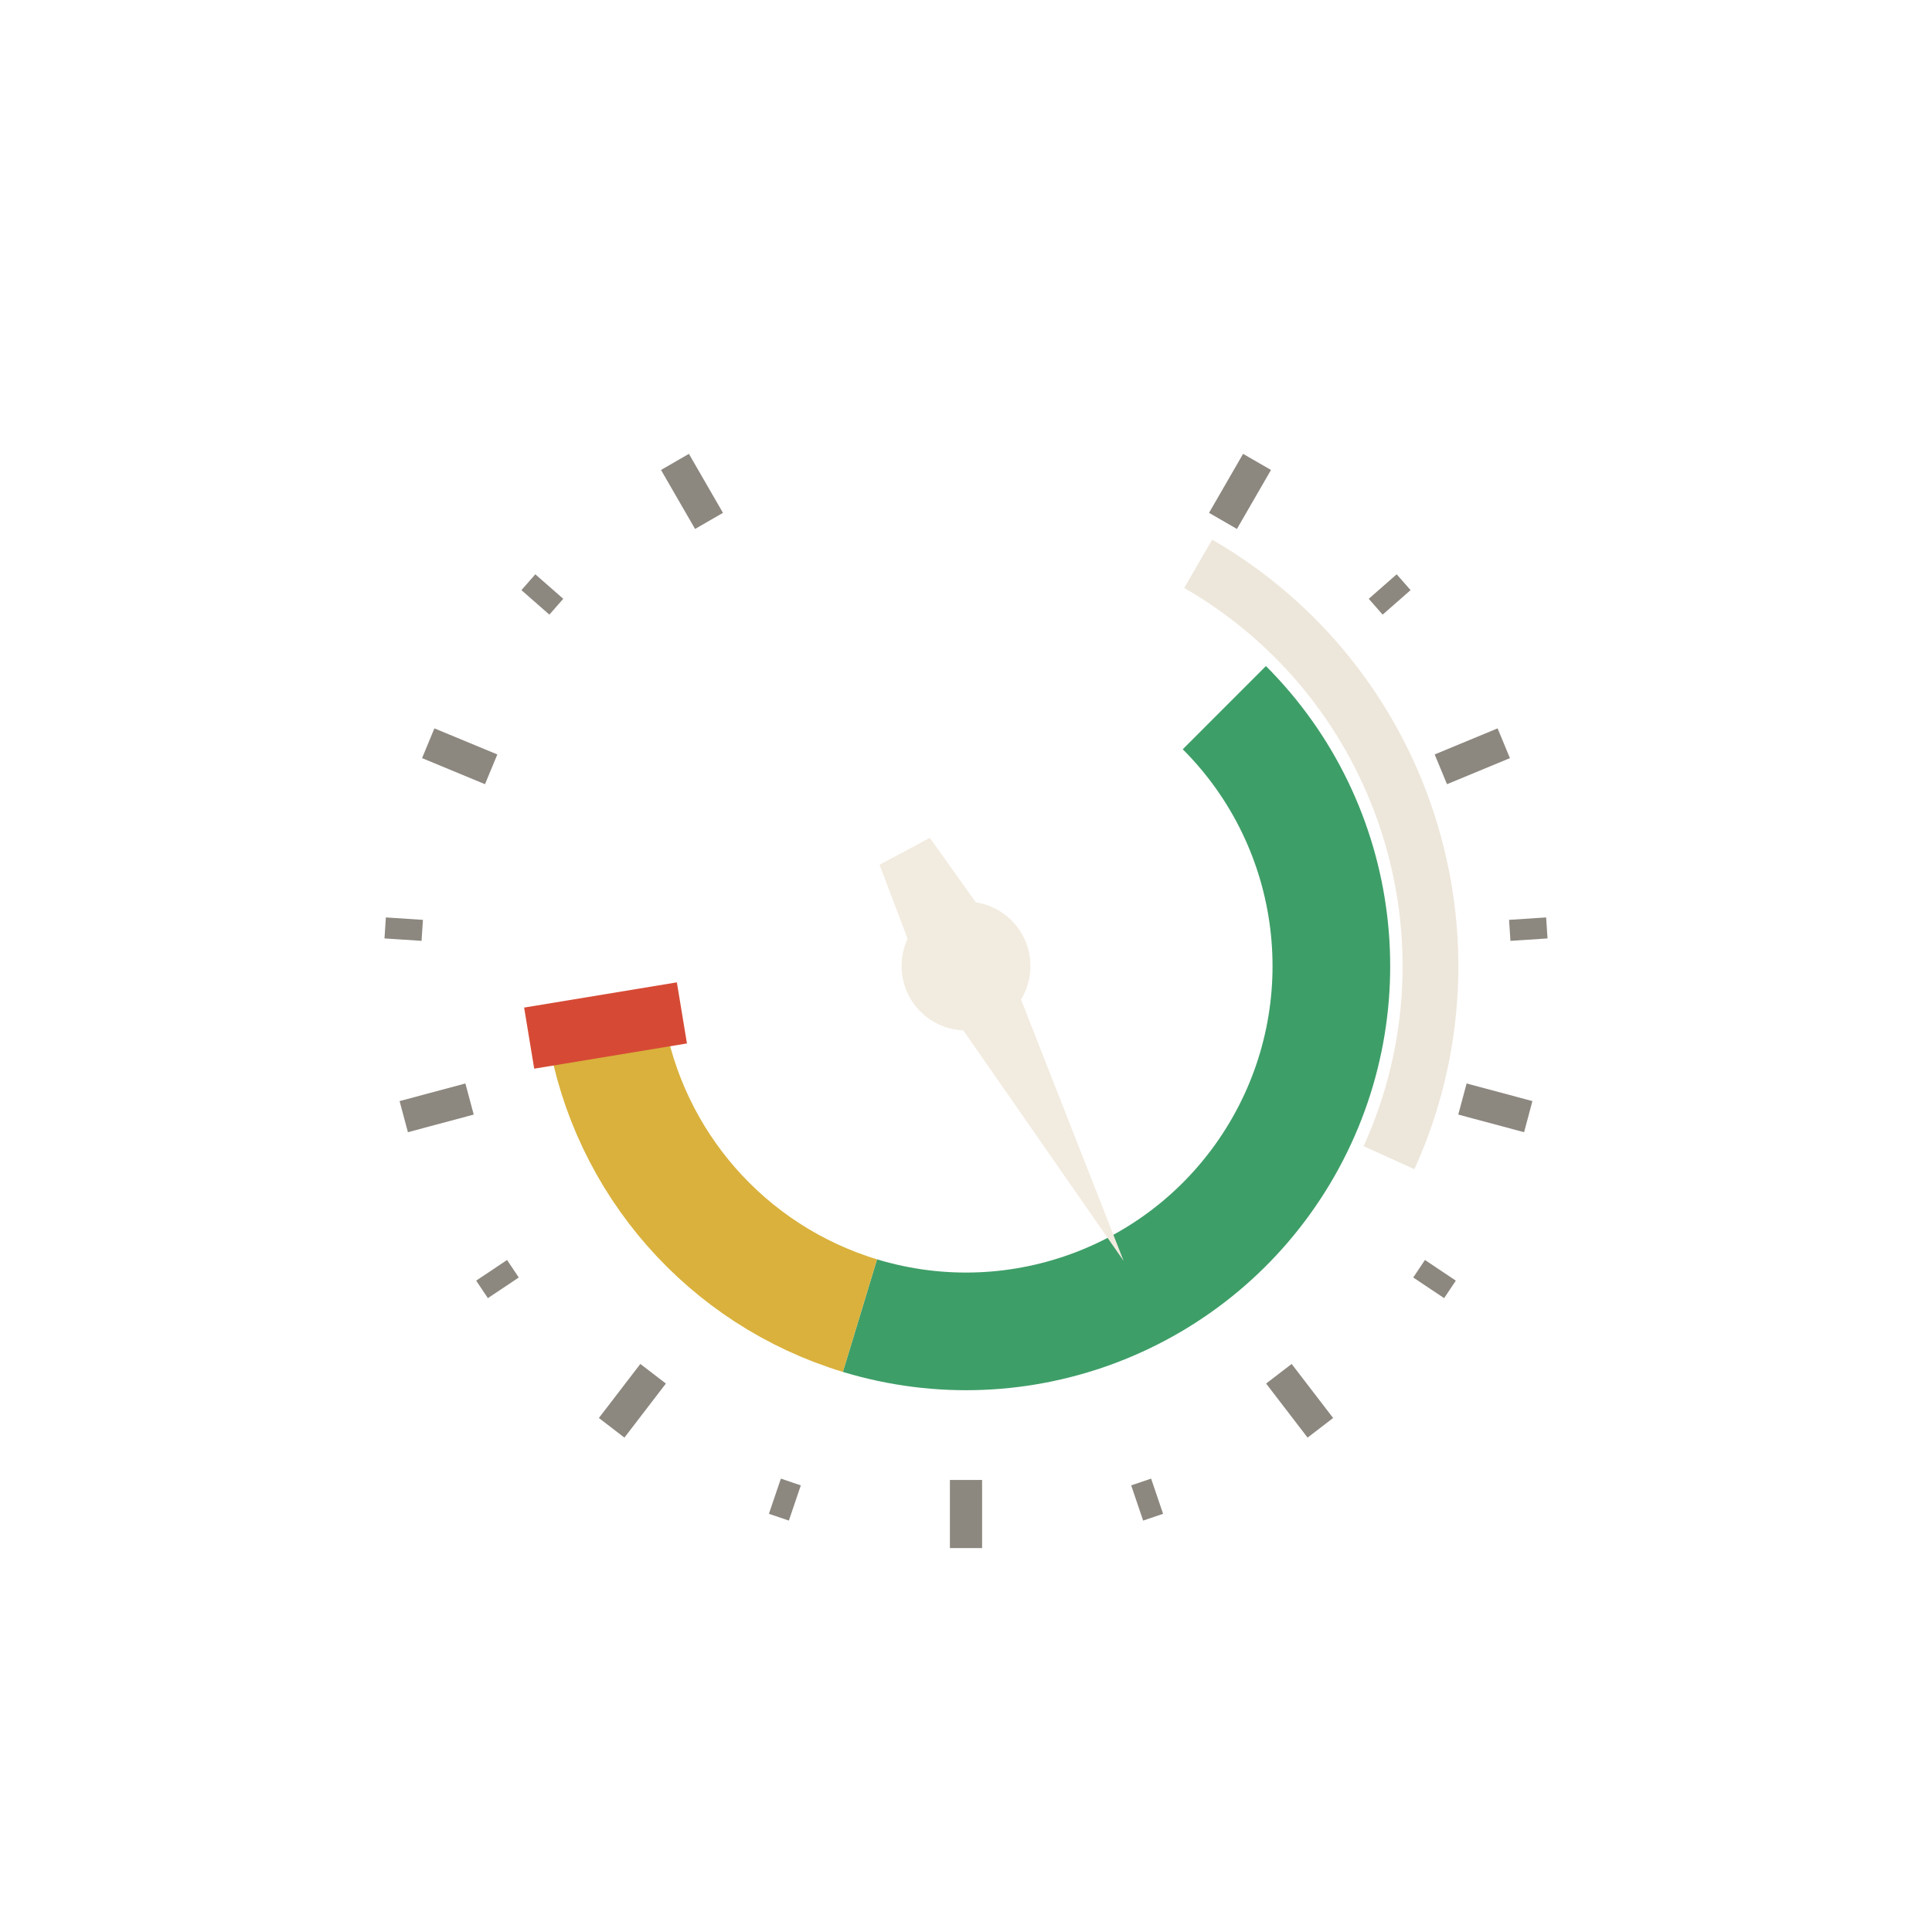
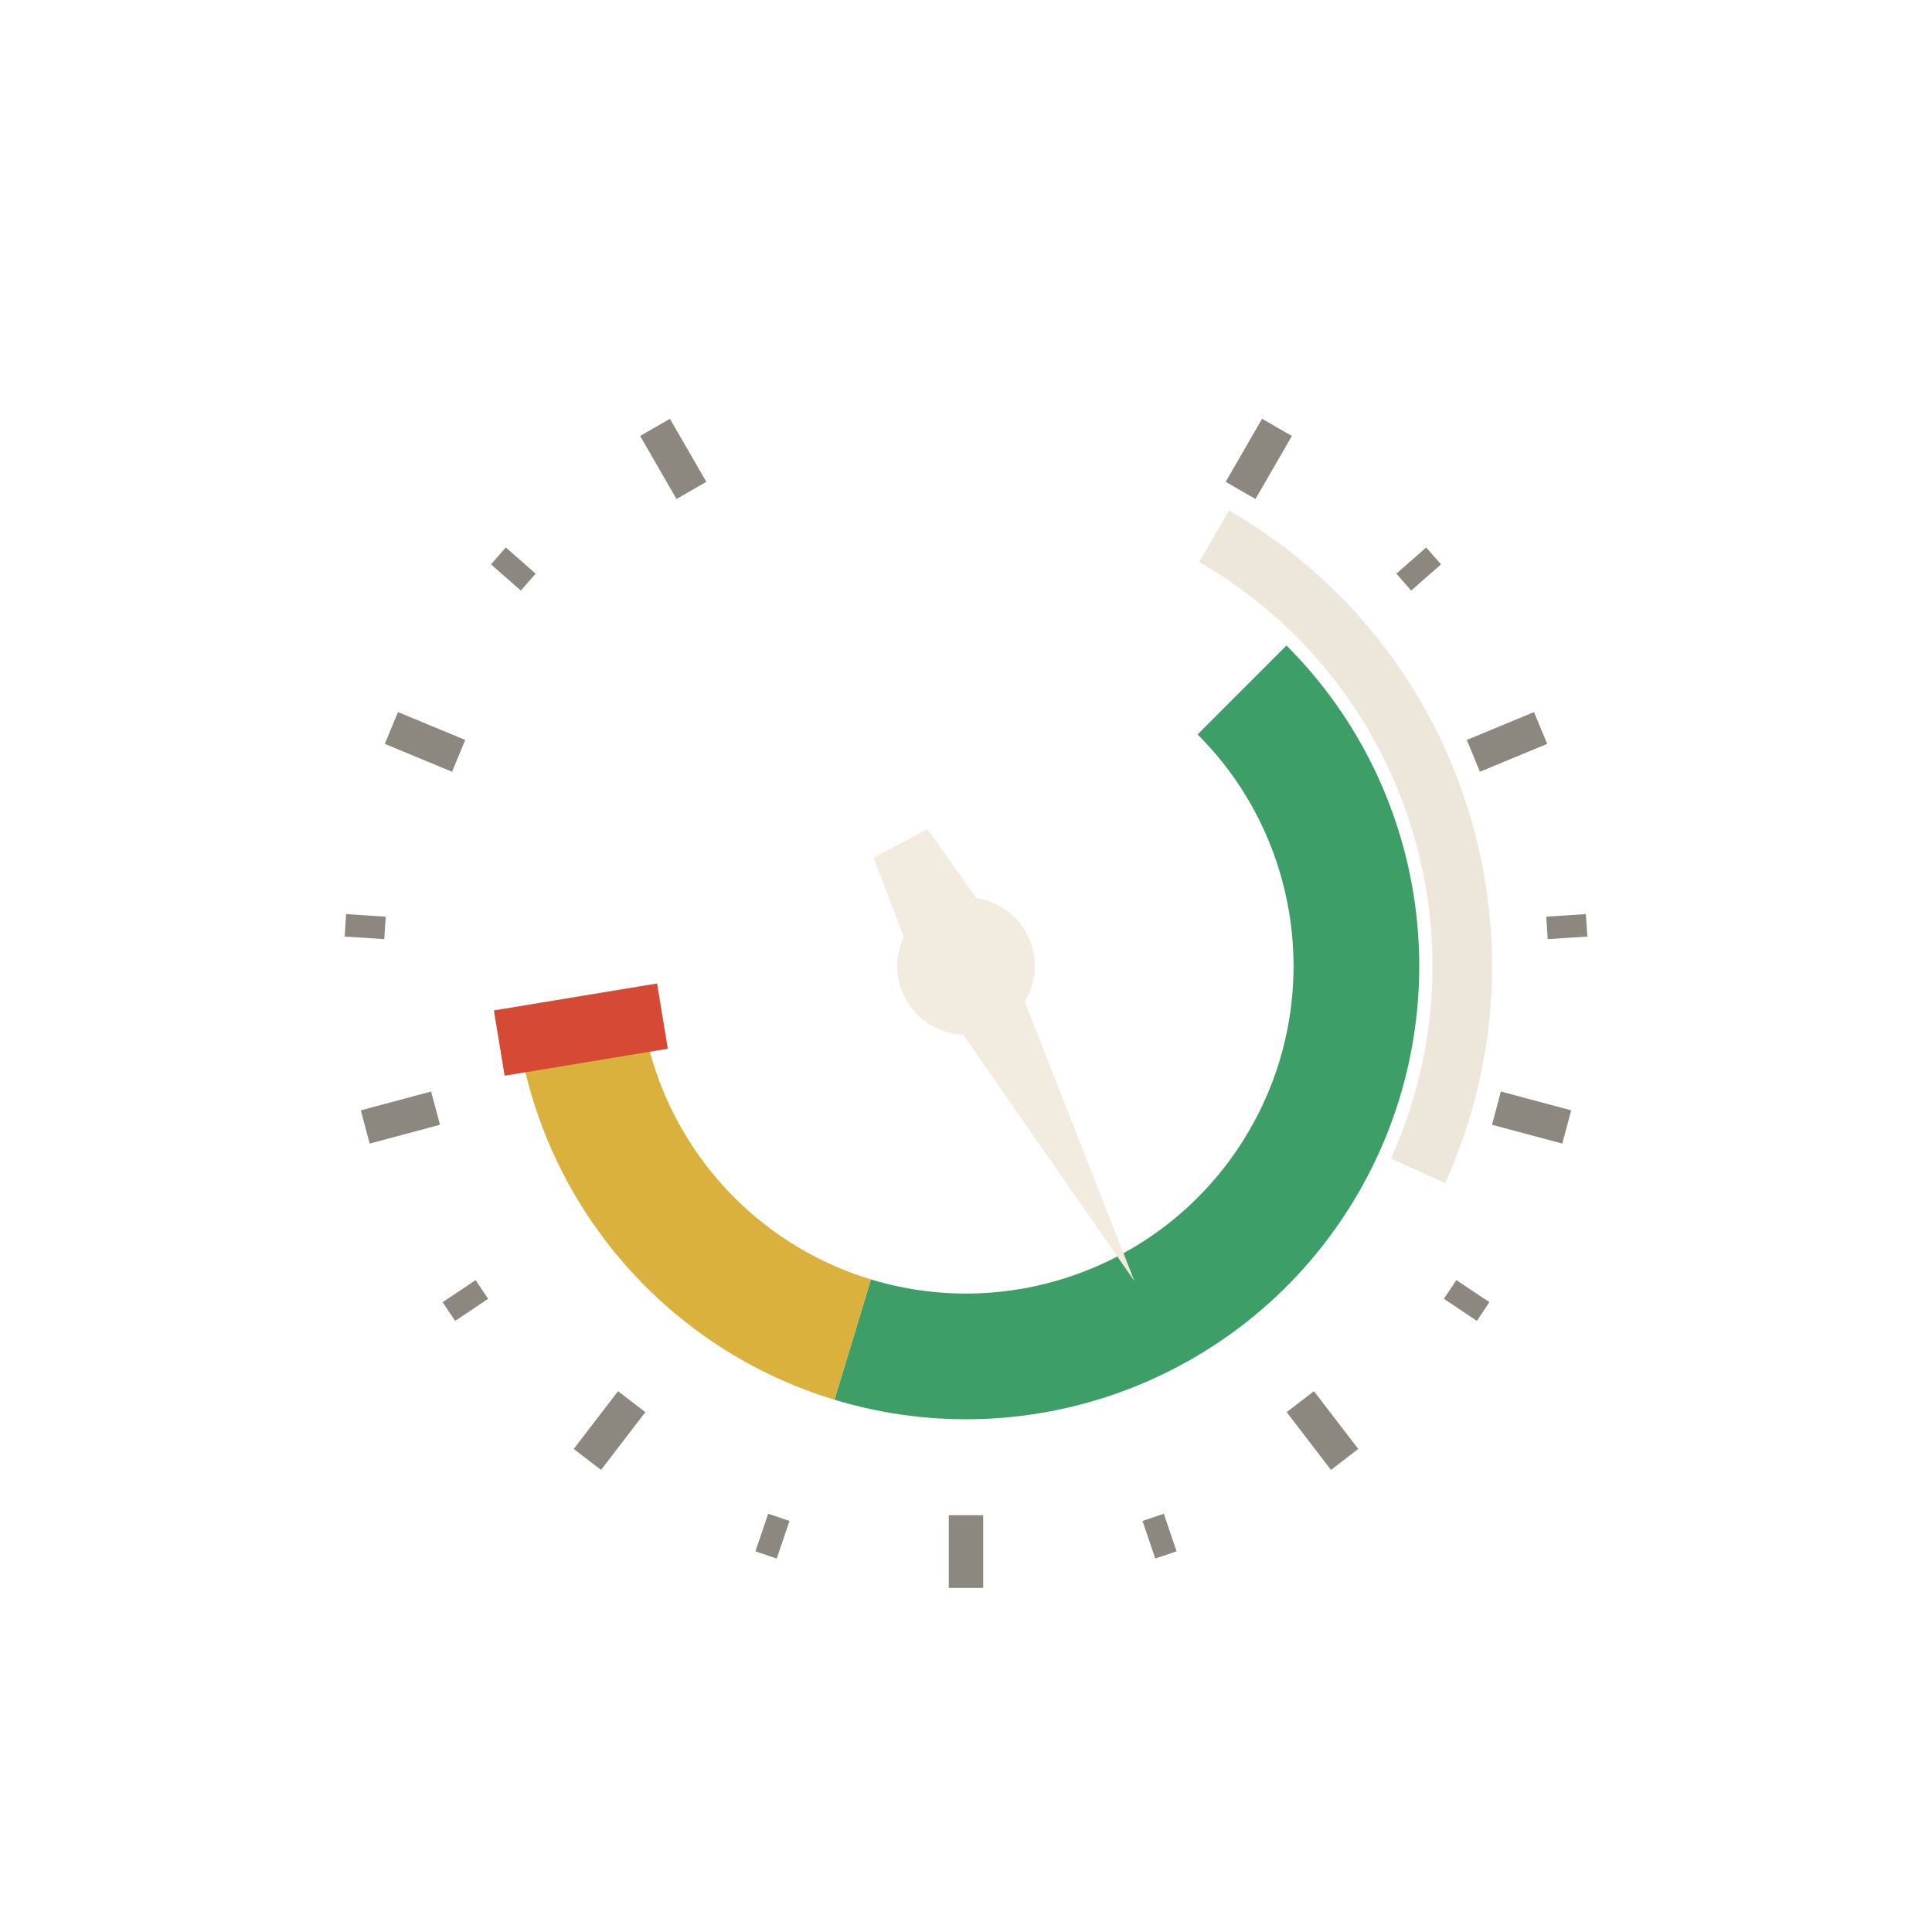
- <svg xmlns="http://www.w3.org/2000/svg" viewBox="-28 -28 156 156">
+ <svg xmlns="http://www.w3.org/2000/svg" viewBox="-23 -23 146 146">
  <path d="M70.750 14.060 L73.500 9.297" stroke="#8C877F" stroke-width="2.6" stroke-linecap="butt" />
  <path d="M83.081 20.989 L85.336 19.011" stroke="#8C877F" stroke-width="1.7" stroke-linecap="butt" />
  <path d="M88.341 34.119 L93.422 32.014" stroke="#8C877F" stroke-width="2.6" stroke-linecap="butt" />
  <path d="M93.906 47.122 L96.899 46.926" stroke="#8C877F" stroke-width="1.7" stroke-linecap="butt" />
  <path d="M90.086 60.741 L95.399 62.164" stroke="#8C877F" stroke-width="2.6" stroke-linecap="butt" />
  <path d="M86.585 74.445 L89.079 76.112" stroke="#8C877F" stroke-width="1.7" stroke-linecap="butt" />
  <path d="M75.264 82.924 L78.612 87.288" stroke="#8C877F" stroke-width="2.6" stroke-linecap="butt" />
  <path d="M64.143 91.665 L65.108 94.506" stroke="#8C877F" stroke-width="1.7" stroke-linecap="butt" />
  <path d="M50.000 91.500 L50.000 97.000" stroke="#8C877F" stroke-width="2.6" stroke-linecap="butt" />
  <path d="M35.857 91.665 L34.892 94.506" stroke="#8C877F" stroke-width="1.7" stroke-linecap="butt" />
  <path d="M24.736 82.924 L21.388 87.288" stroke="#8C877F" stroke-width="2.6" stroke-linecap="butt" />
  <path d="M13.415 74.445 L10.921 76.112" stroke="#8C877F" stroke-width="1.7" stroke-linecap="butt" />
  <path d="M9.914 60.741 L4.601 62.164" stroke="#8C877F" stroke-width="2.6" stroke-linecap="butt" />
  <path d="M6.094 47.122 L3.101 46.926" stroke="#8C877F" stroke-width="1.7" stroke-linecap="butt" />
  <path d="M11.659 34.119 L6.578 32.014" stroke="#8C877F" stroke-width="2.6" stroke-linecap="butt" />
  <path d="M16.919 20.989 L14.664 19.011" stroke="#8C877F" stroke-width="1.7" stroke-linecap="butt" />
  <path d="M29.250 14.060 L26.500 9.297" stroke="#8C877F" stroke-width="2.6" stroke-linecap="butt" />
  <path d="M68.750 17.524 A37.5 37.5 0 0 1 84.157 65.477" fill="none" stroke="#EDE6DA" stroke-width="4.5" stroke-linecap="butt" />
  <path d="M70.860 29.140 A29.5 29.5 0 0 1 41.437 78.230" fill="none" stroke="#3E9E68" stroke-width="9.5" stroke-linecap="butt" />
  <path d="M41.437 78.230 A29.5 29.5 0 0 1 20.894 54.805" fill="none" stroke="#D9B13C" stroke-width="9.5" stroke-linecap="butt" />
  <path d="M27.061 53.787 L14.728 55.824" stroke="#D64A35" stroke-width="5" stroke-linecap="butt" />
  <g transform="rotate(151.875 50 50)">
    <path d="M 50 23 L 53.4 52 L 52.3 60.5 L 47.7 60.5 L 46.6 52 Z" fill="#F2EBDF" />
  </g>
  <circle cx="50" cy="50" r="5.2" fill="#F2EBDF" />
</svg>
